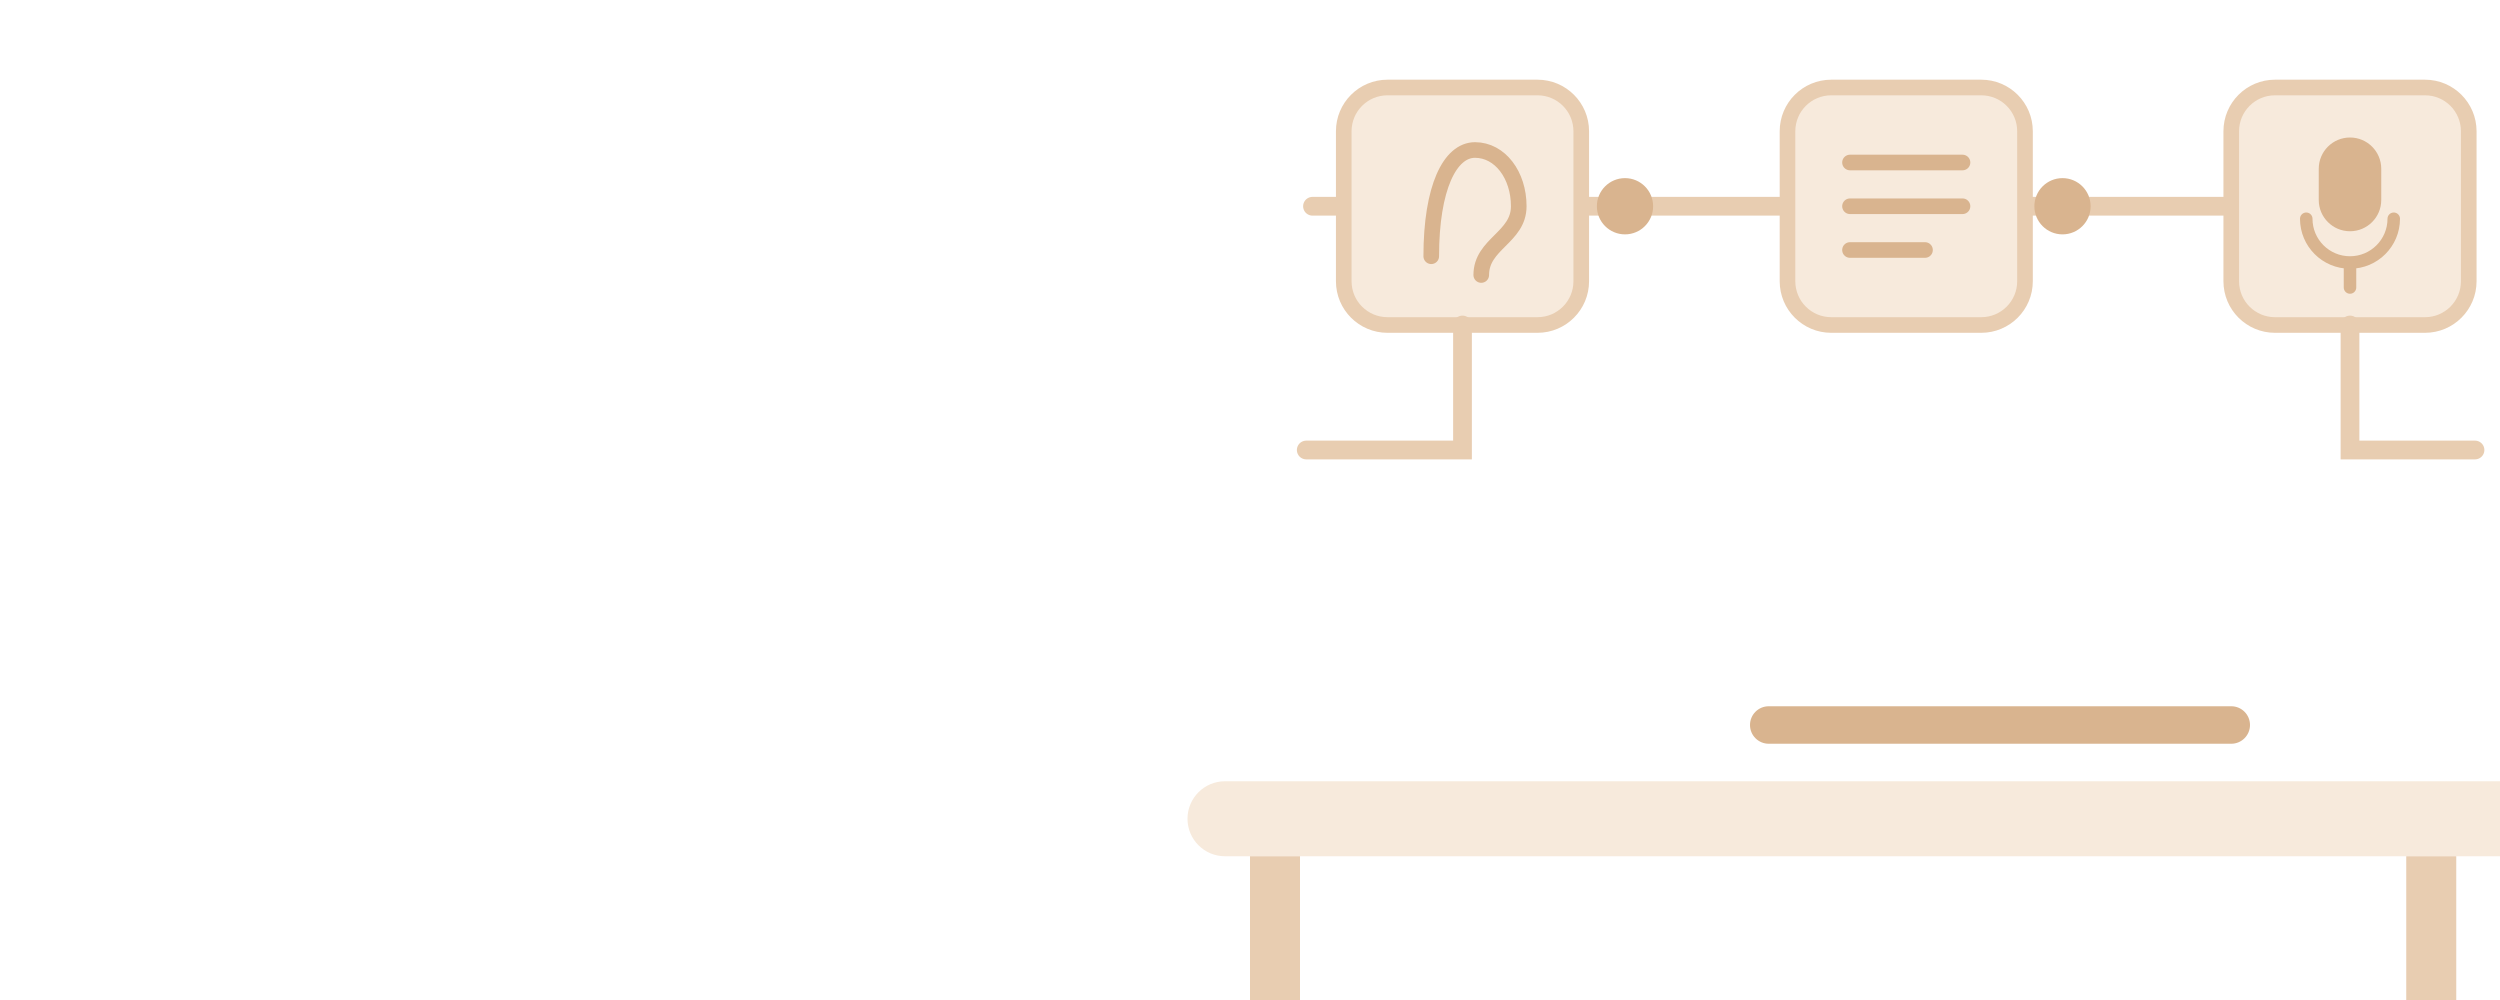
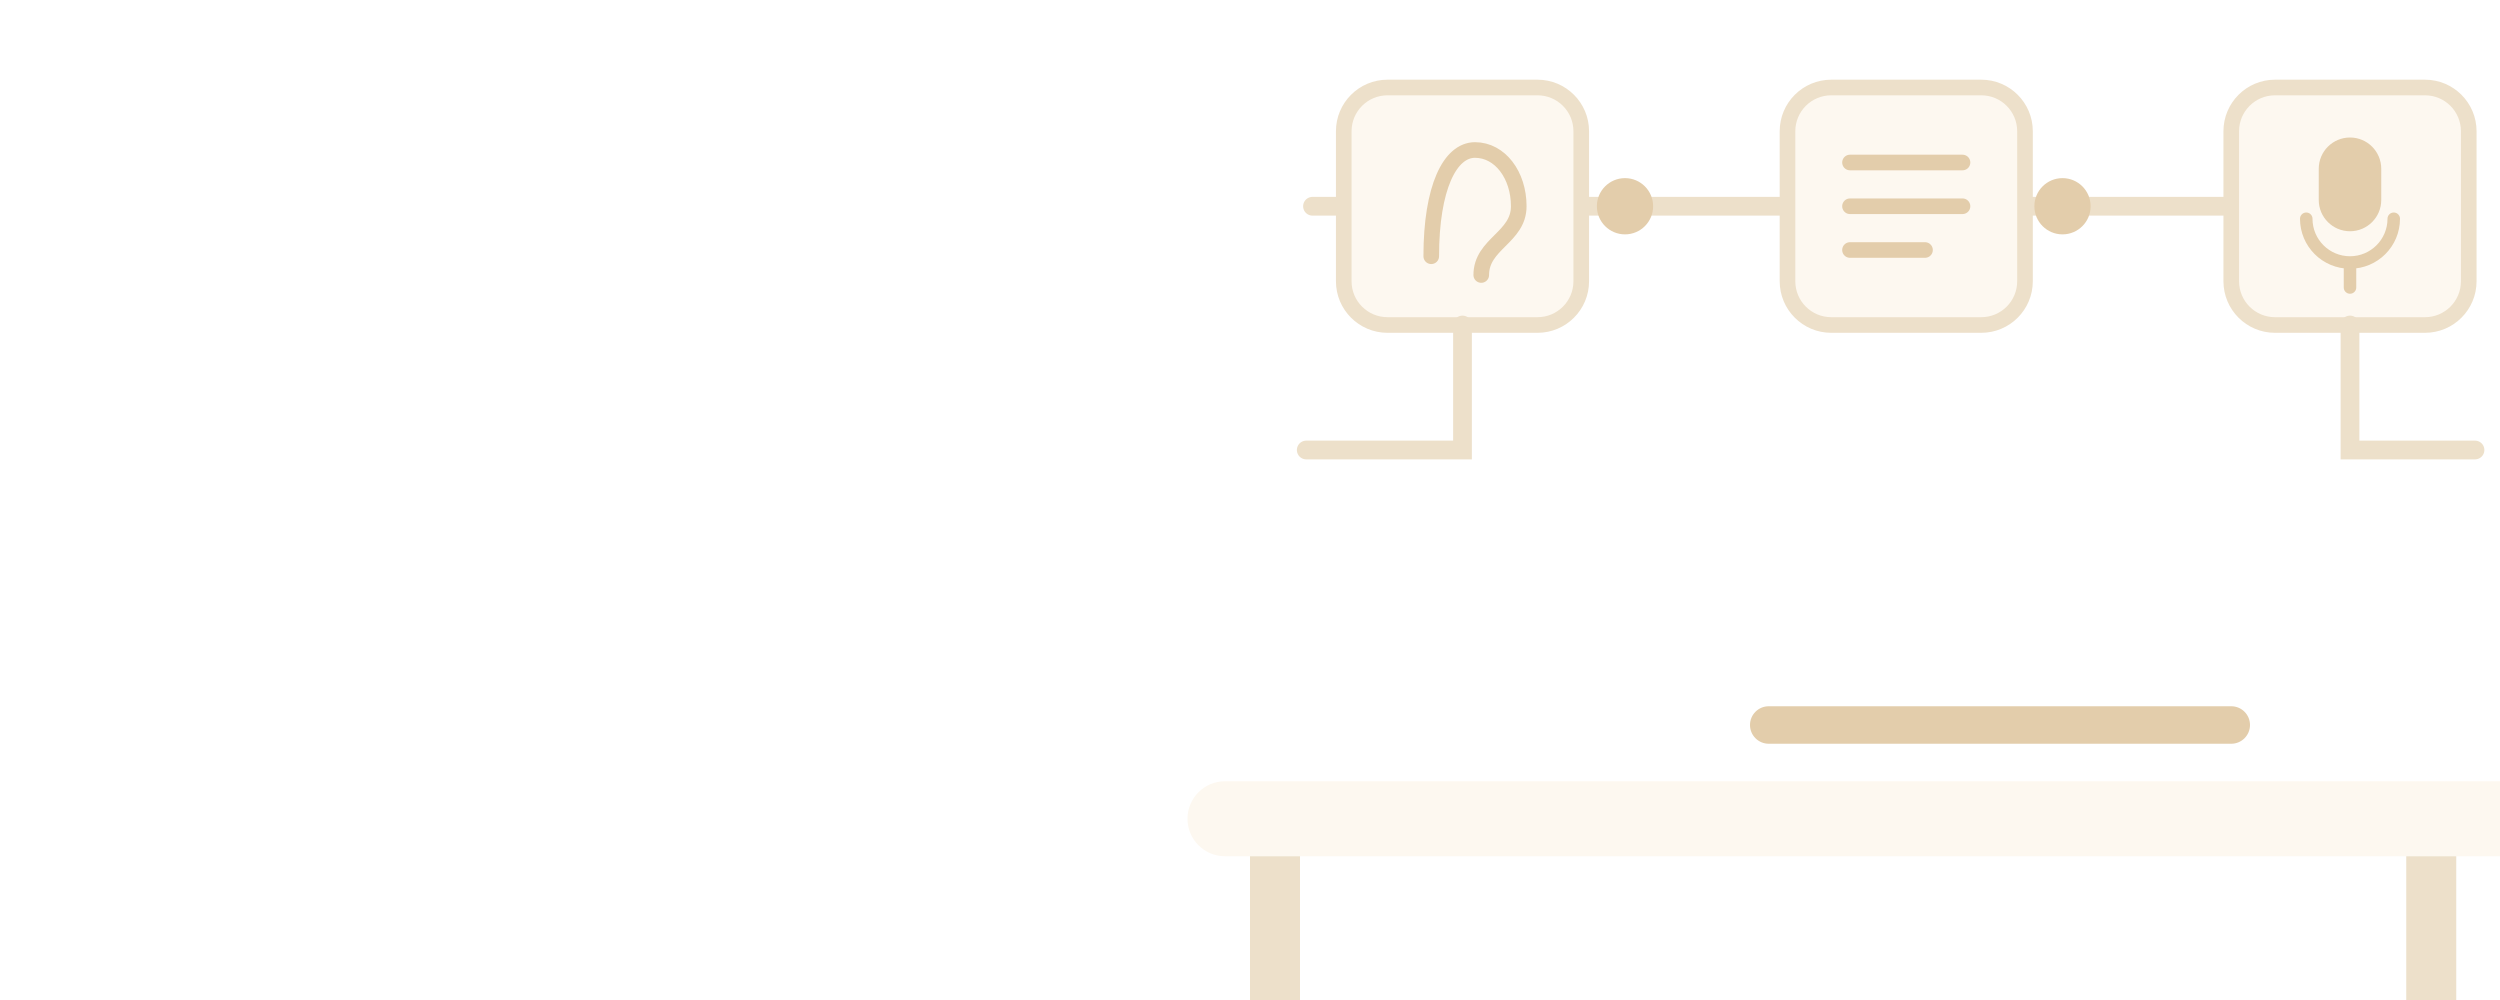
<svg xmlns="http://www.w3.org/2000/svg" viewBox="0 0 800 320" preserveAspectRatio="xMaxYMax slice">
-   <path d="M420 66h360" stroke="#E8CDB1" stroke-width="6" stroke-linecap="round" />
-   <circle cx="520" cy="66" r="9" fill="#D9B48F" />
-   <circle cx="660" cy="66" r="9" fill="#D9B48F" />
-   <rect x="430" y="28" width="76" height="76" rx="14" fill="#F7EADC" stroke="#E8CDB1" stroke-width="5" />
-   <rect x="572" y="28" width="76" height="76" rx="14" fill="#F7EADC" stroke="#E8CDB1" stroke-width="5" />
-   <rect x="714" y="28" width="76" height="76" rx="14" fill="#F7EADC" stroke="#E8CDB1" stroke-width="5" />
-   <path d="M458 82c0-22 6-34 14-34s14 8 14 18-12 12-12 22" fill="none" stroke="#D9B48F" stroke-width="5" stroke-linecap="round" />
-   <path d="M592 52h36M592 66h36M592 80h24" stroke="#D9B48F" stroke-width="5" stroke-linecap="round" />
-   <rect x="742" y="44" width="20" height="30" rx="10" fill="#D9B48F" />
-   <path d="M738 70a14 14 0 0 0 28 0M752 84v8" fill="none" stroke="#D9B48F" stroke-width="4" stroke-linecap="round" />
-   <path d="M468 104v40h-50M752 104v40h40" fill="none" stroke="#E8CDB1" stroke-width="6" stroke-linecap="round" />
-   <rect x="380" y="250" width="440" height="24" rx="12" fill="#F7EADC" />
-   <rect x="400" y="274" width="16" height="46" fill="#E8CDB1" />
-   <rect x="770" y="274" width="16" height="46" fill="#E8CDB1" />
-   <rect x="560" y="226" width="160" height="12" rx="6" fill="#D9B48F" />
+   <path d="M420 66h360" stroke="#EDE0CA" stroke-width="6" stroke-linecap="round" />
+   <circle cx="520" cy="66" r="9" fill="#E3CDAB" />
+   <circle cx="660" cy="66" r="9" fill="#E3CDAB" />
+   <rect x="430" y="28" width="76" height="76" rx="14" fill="#FDF8F0" stroke="#EDE0CA" stroke-width="5" />
+   <rect x="572" y="28" width="76" height="76" rx="14" fill="#FDF8F0" stroke="#EDE0CA" stroke-width="5" />
+   <rect x="714" y="28" width="76" height="76" rx="14" fill="#FDF8F0" stroke="#EDE0CA" stroke-width="5" />
+   <path d="M458 82c0-22 6-34 14-34s14 8 14 18-12 12-12 22" fill="none" stroke="#E3CDAB" stroke-width="5" stroke-linecap="round" />
+   <path d="M592 52h36M592 66h36M592 80h24" stroke="#E3CDAB" stroke-width="5" stroke-linecap="round" />
+   <rect x="742" y="44" width="20" height="30" rx="10" fill="#E3CDAB" />
+   <path d="M738 70a14 14 0 0 0 28 0M752 84v8" fill="none" stroke="#E3CDAB" stroke-width="4" stroke-linecap="round" />
+   <path d="M468 104v40h-50M752 104v40h40" fill="none" stroke="#EDE0CA" stroke-width="6" stroke-linecap="round" />
+   <rect x="380" y="250" width="440" height="24" rx="12" fill="#FDF8F0" />
+   <rect x="400" y="274" width="16" height="46" fill="#EDE0CA" />
+   <rect x="770" y="274" width="16" height="46" fill="#EDE0CA" />
+   <rect x="560" y="226" width="160" height="12" rx="6" fill="#E3CDAB" />
</svg>
